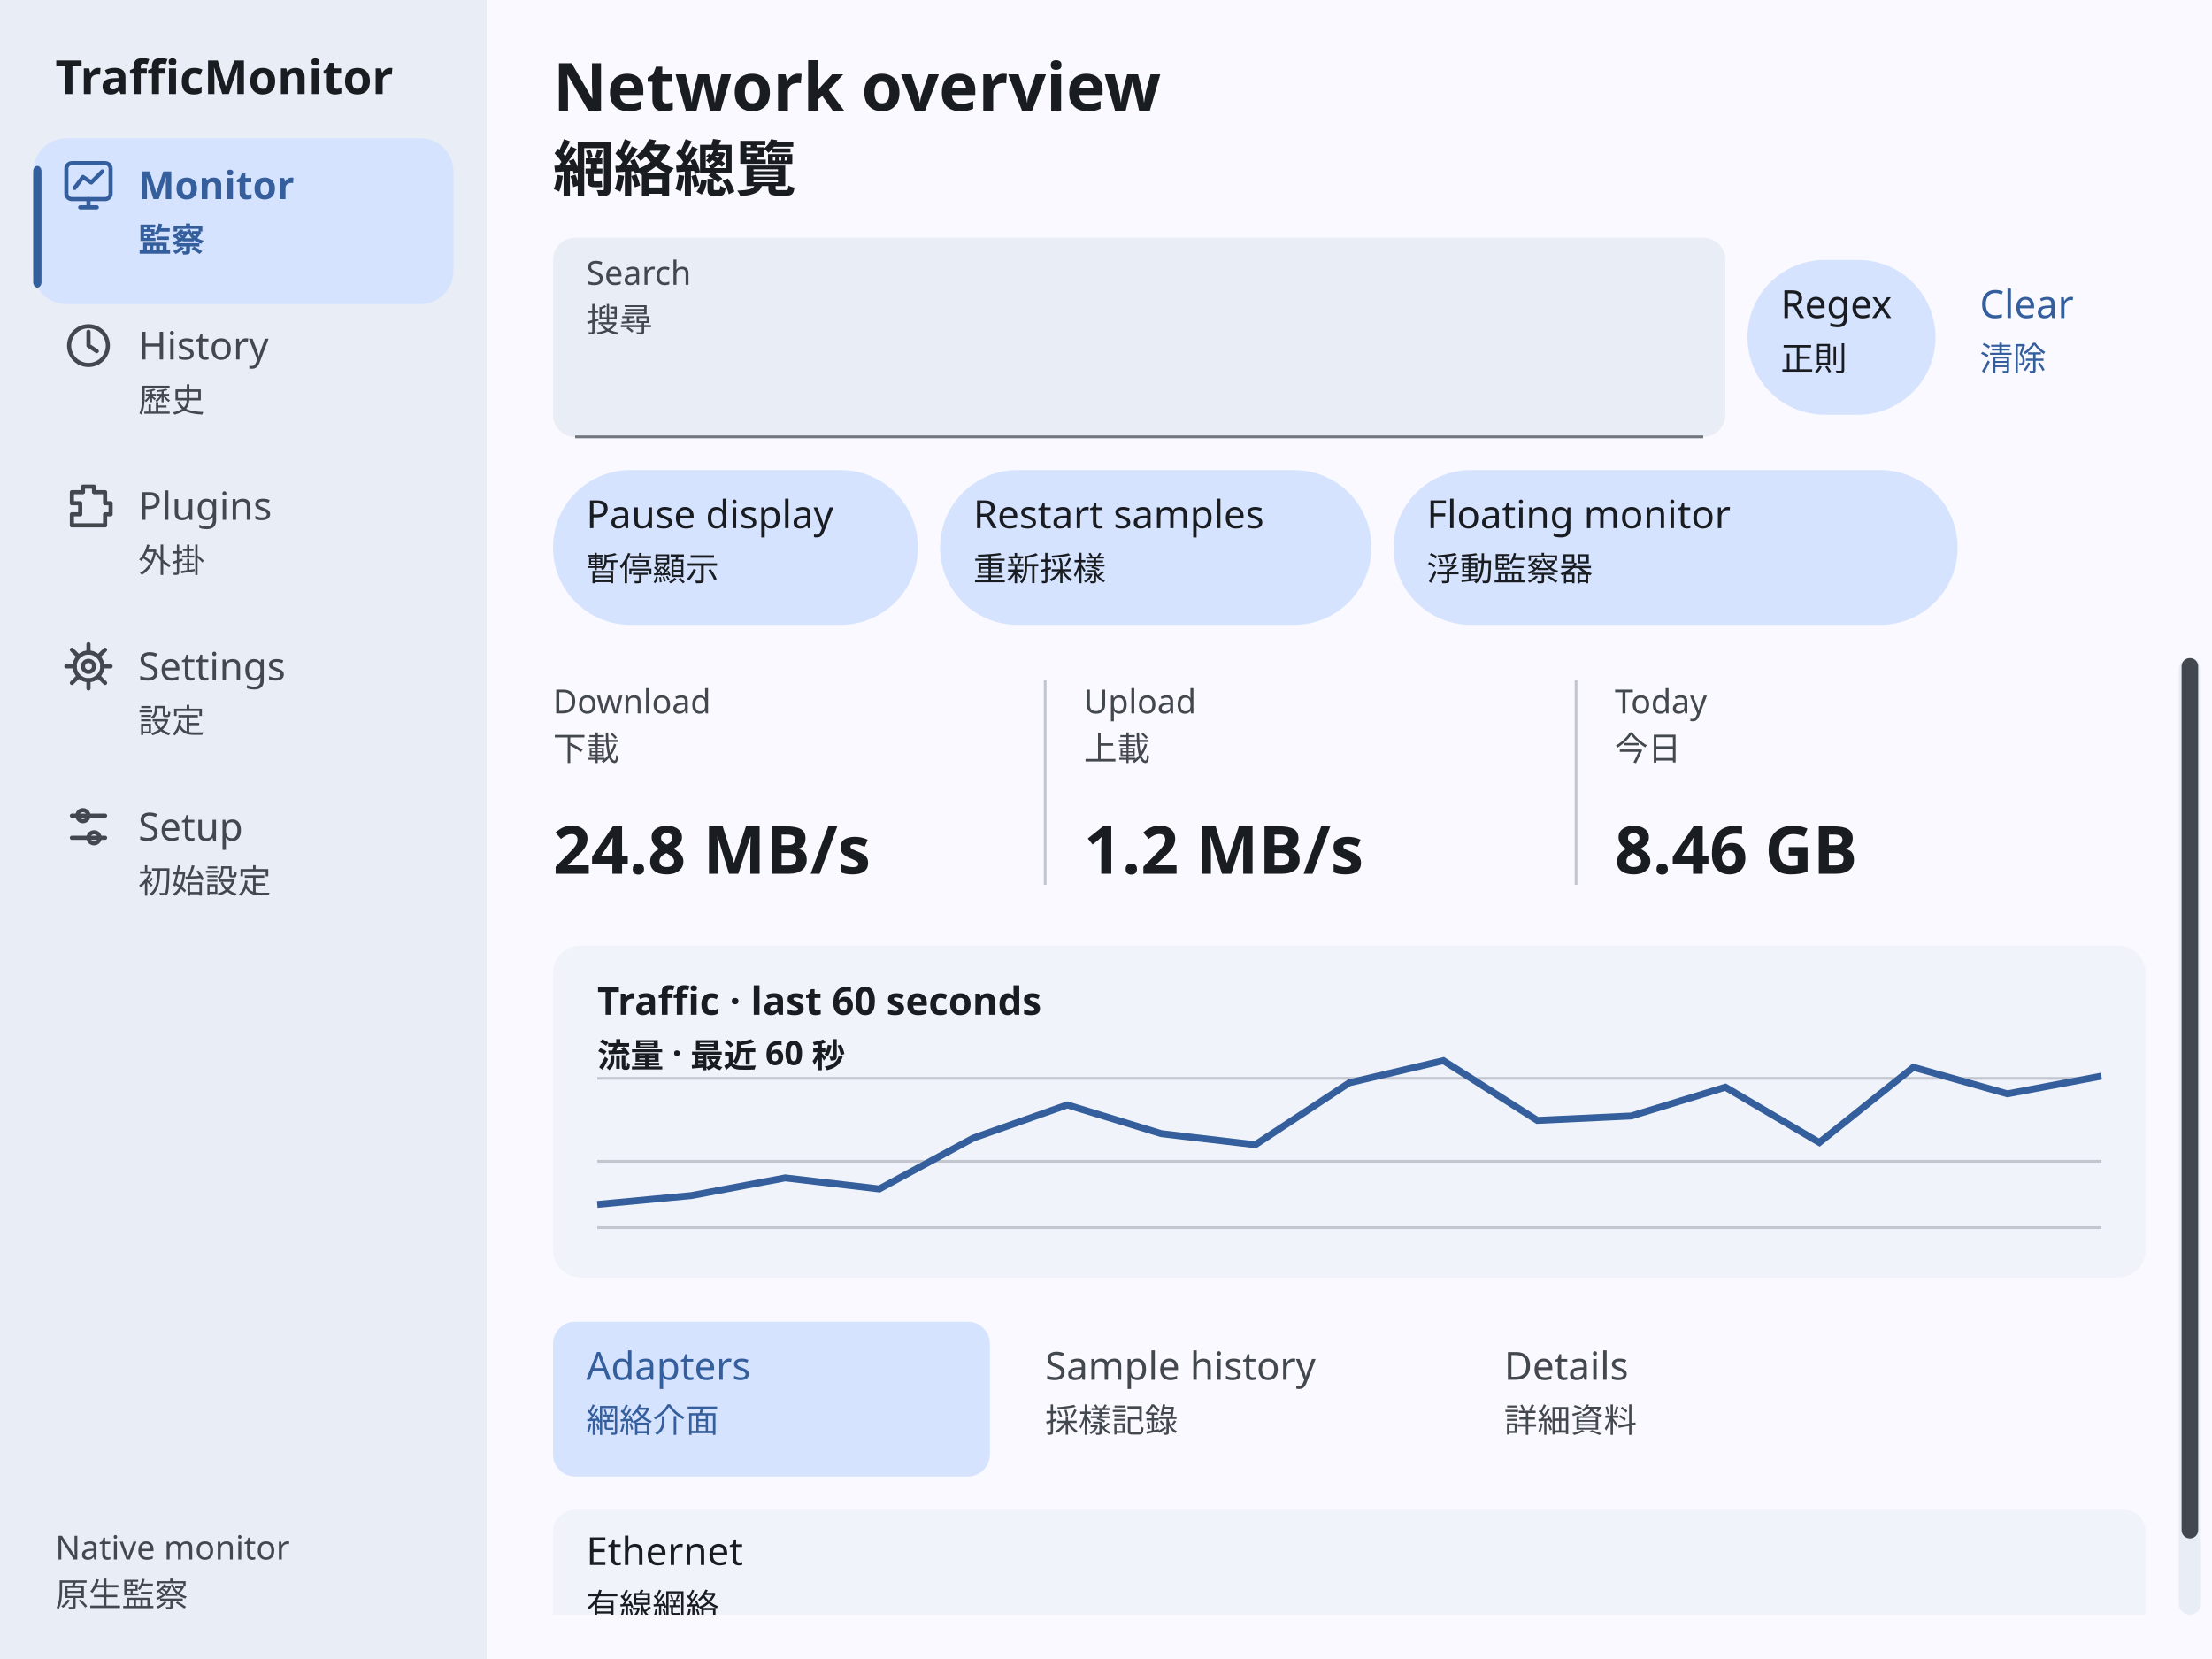
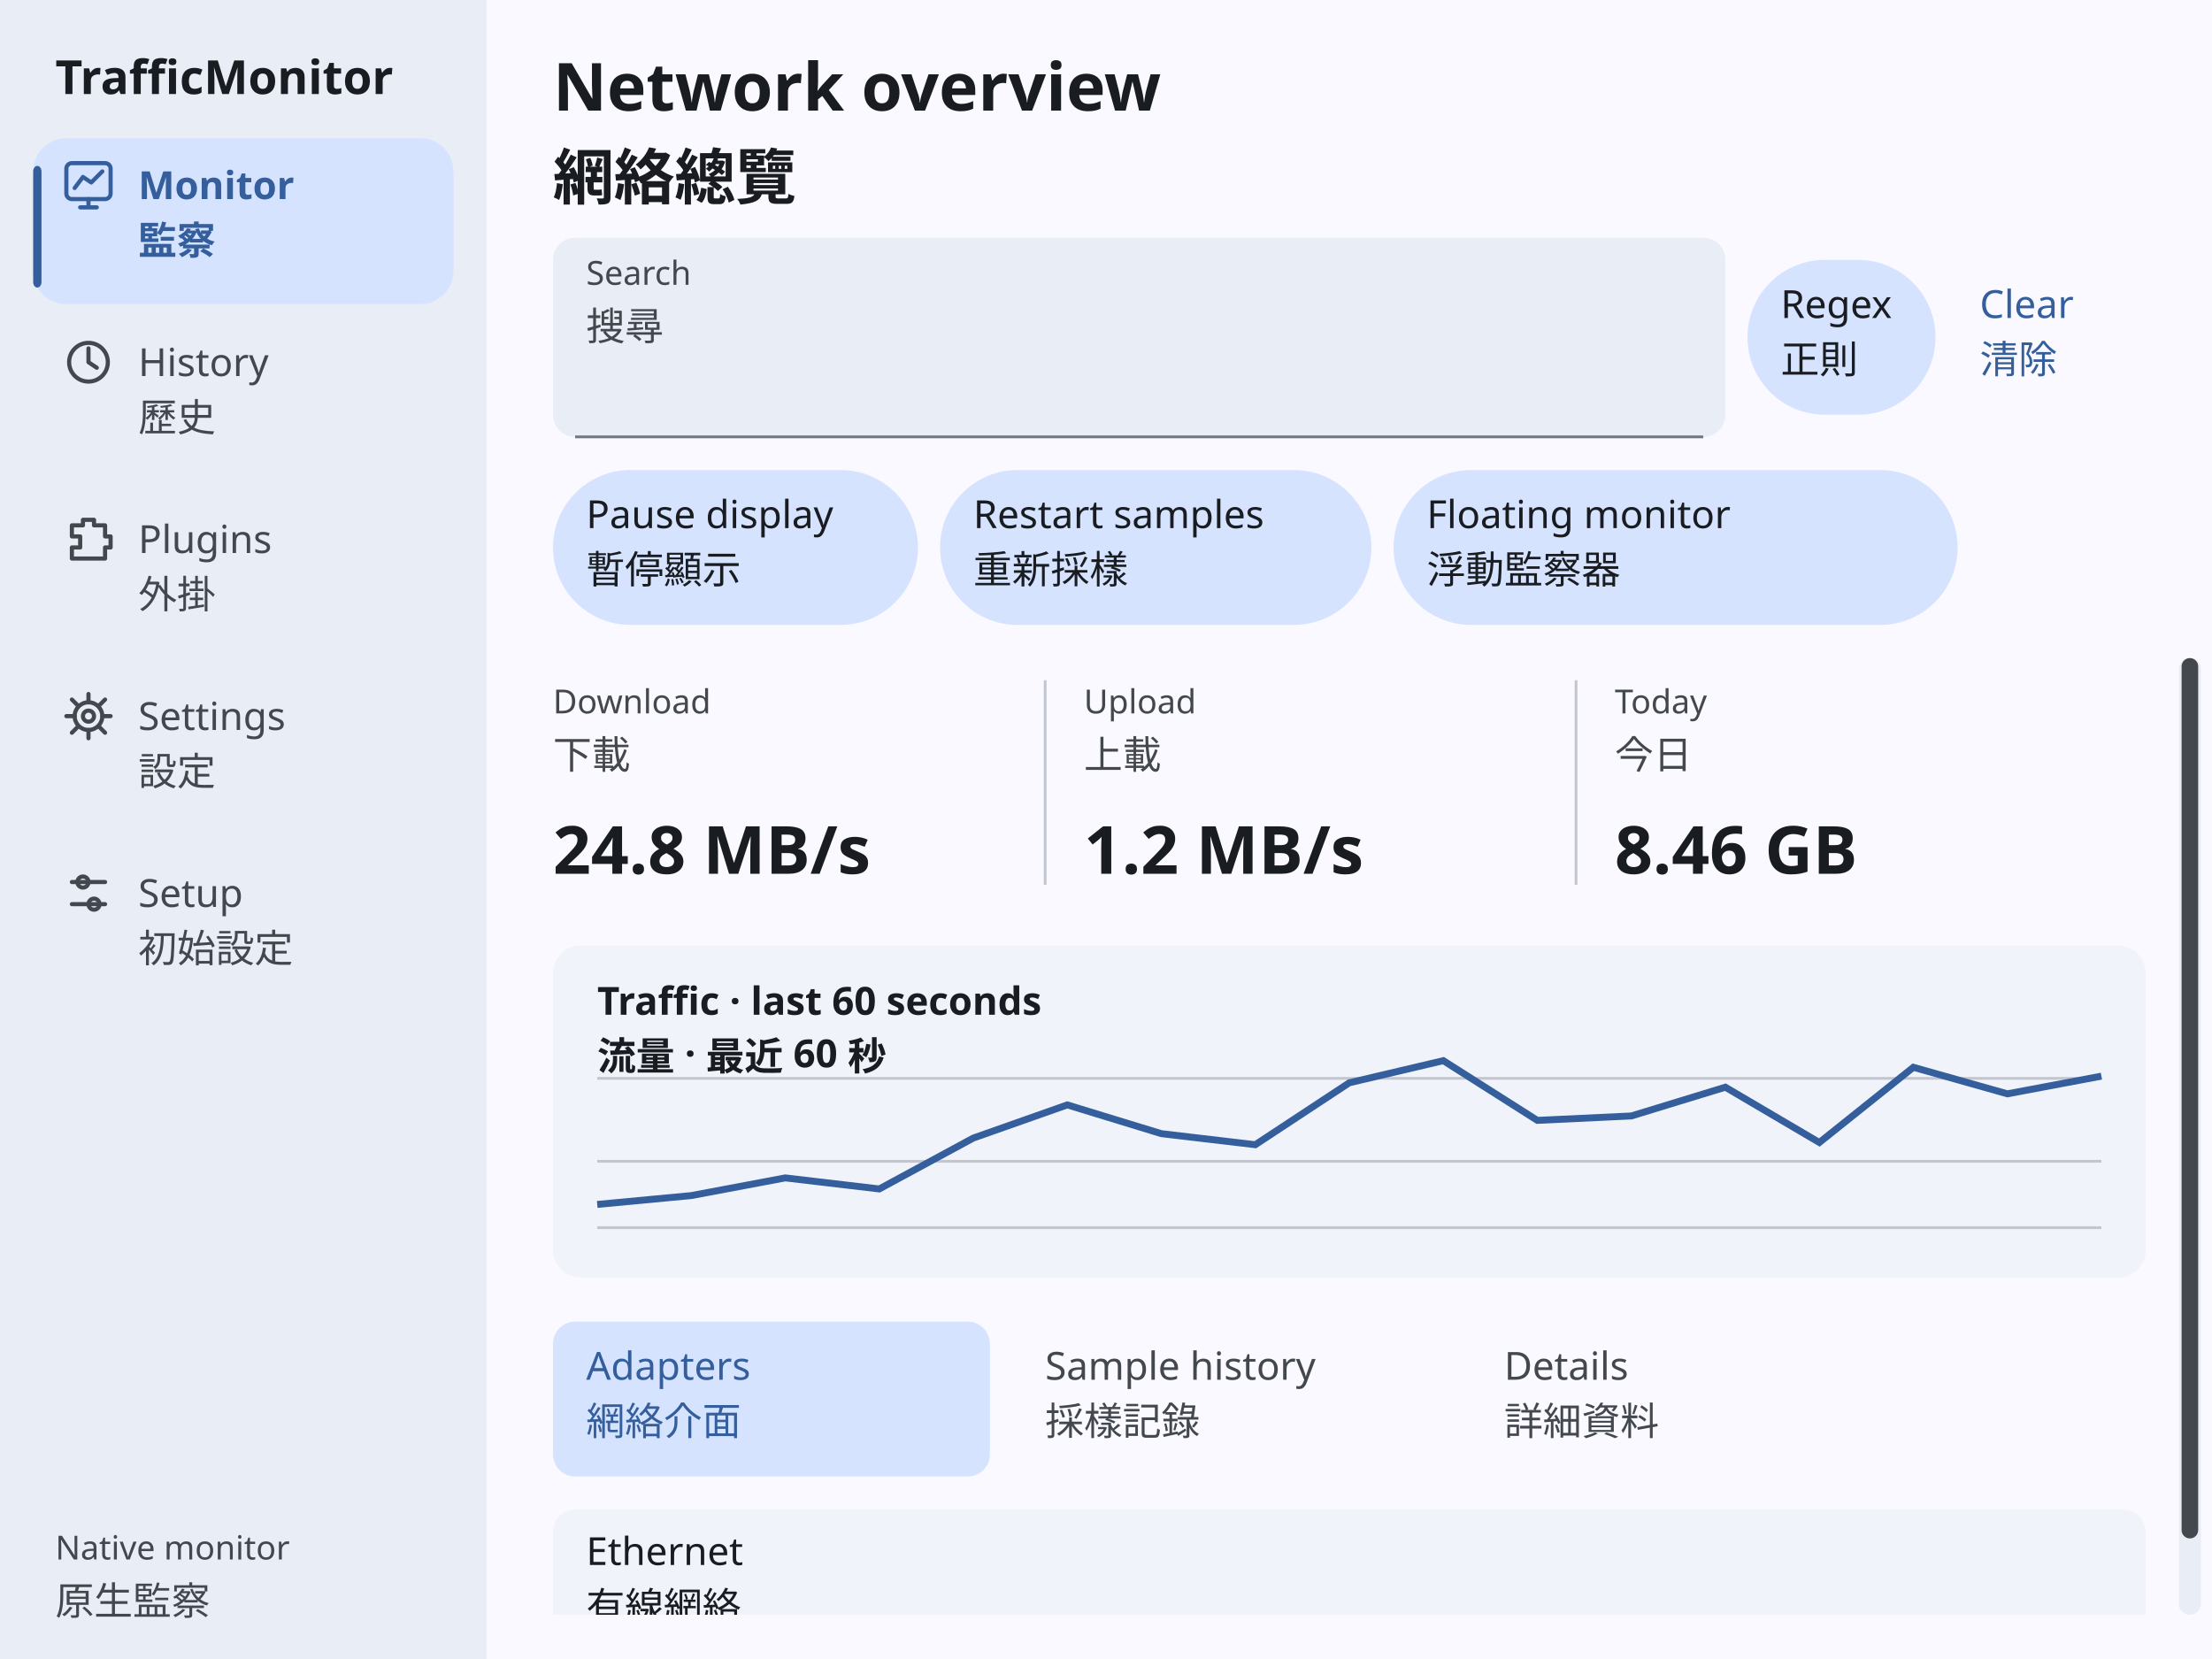
<svg xmlns="http://www.w3.org/2000/svg" width="800" height="600" viewBox="0 0 800 600">
  <rect x="0" y="0" width="800" height="600" rx="0" fill="#F9F9FF" />
  <rect x="0" y="0" width="176" height="600" rx="0" fill="#E9EDF5" />
  <text x="20" y="34" fill="#191C20" font-family="Segoe UI,Microsoft JhengHei,sans-serif" font-size="17" font-weight="600">TrafficMonitor</text>
  <rect x="12" y="50" width="152" height="60" rx="12" fill="#D6E3FF" />
  <rect x="12" y="60" width="3" height="44" rx="2" fill="#345E9C" />
  <g transform="translate(24 59)" fill="none" stroke="#345E9C" stroke-width="1.5" stroke-linecap="round" stroke-linejoin="round">
    <rect width="16" height="13" rx="2" />
    <path d="M3 9l3 -4 3 2 4 -4M5 16h6M8 13v3" />
  </g>
  <text x="50" y="72" fill="#345E9C" font-family="Segoe UI,Microsoft JhengHei,sans-serif" font-size="14" font-weight="600">Monitor</text>
-   <text x="50" y="91" fill="#345E9C" font-family="Segoe UI,Microsoft JhengHei,sans-serif" font-size="12" font-weight="600">監察</text>
-   <g transform="translate(24 117)" fill="none" stroke="#43474E" stroke-width="1.5" stroke-linecap="round" stroke-linejoin="round">
+   <text x="50" y="92" fill="#345E9C" font-family="Segoe UI,Microsoft JhengHei,sans-serif" font-size="14" font-weight="600">監察</text>
+   <g transform="translate(24 123)" fill="none" stroke="#43474E" stroke-width="1.5" stroke-linecap="round" stroke-linejoin="round">
    <circle cx="8" cy="8" r="7" />
    <path d="M8 3v5l3 2" />
  </g>
-   <text x="50" y="130" fill="#43474E" font-family="Segoe UI,Microsoft JhengHei,sans-serif" font-size="14" font-weight="400">History</text>
-   <text x="50" y="149" fill="#43474E" font-family="Segoe UI,Microsoft JhengHei,sans-serif" font-size="12" font-weight="400">歷史</text>
-   <g transform="translate(24 175)" fill="none" stroke="#43474E" stroke-width="1.5" stroke-linecap="round" stroke-linejoin="round">
+   <text x="50" y="136" fill="#43474E" font-family="Segoe UI,Microsoft JhengHei,sans-serif" font-size="14" font-weight="400">History</text>
+   <text x="50" y="156" fill="#43474E" font-family="Segoe UI,Microsoft JhengHei,sans-serif" font-size="14" font-weight="400">歷史</text>
+   <g transform="translate(24 187)" fill="none" stroke="#43474E" stroke-width="1.5" stroke-linecap="round" stroke-linejoin="round">
    <path d="M2 3h4V1h4v2h4v4h2v4h-2v4H2v-4h3V7H2z" />
  </g>
-   <text x="50" y="188" fill="#43474E" font-family="Segoe UI,Microsoft JhengHei,sans-serif" font-size="14" font-weight="400">Plugins</text>
-   <text x="50" y="207" fill="#43474E" font-family="Segoe UI,Microsoft JhengHei,sans-serif" font-size="12" font-weight="400">外掛</text>
-   <g transform="translate(24 233)" fill="none" stroke="#43474E" stroke-width="1.5" stroke-linecap="round" stroke-linejoin="round">
+   <text x="50" y="200" fill="#43474E" font-family="Segoe UI,Microsoft JhengHei,sans-serif" font-size="14" font-weight="400">Plugins</text>
+   <text x="50" y="220" fill="#43474E" font-family="Segoe UI,Microsoft JhengHei,sans-serif" font-size="14" font-weight="400">外掛</text>
+   <g transform="translate(24 251)" fill="none" stroke="#43474E" stroke-width="1.5" stroke-linecap="round" stroke-linejoin="round">
    <circle cx="8" cy="8" r="5" />
    <circle cx="8" cy="8" r="2" />
    <path d="M8 0v3M8 13v3M0 8h3M13 8h3M2 2l2 2M12 12l2 2M2 14l2 -2M12 4l2 -2" />
  </g>
-   <text x="50" y="246" fill="#43474E" font-family="Segoe UI,Microsoft JhengHei,sans-serif" font-size="14" font-weight="400">Settings</text>
-   <text x="50" y="265" fill="#43474E" font-family="Segoe UI,Microsoft JhengHei,sans-serif" font-size="12" font-weight="400">設定</text>
-   <g transform="translate(24 291)" fill="none" stroke="#43474E" stroke-width="1.5" stroke-linecap="round" stroke-linejoin="round">
+   <text x="50" y="264" fill="#43474E" font-family="Segoe UI,Microsoft JhengHei,sans-serif" font-size="14" font-weight="400">Settings</text>
+   <text x="50" y="284" fill="#43474E" font-family="Segoe UI,Microsoft JhengHei,sans-serif" font-size="14" font-weight="400">設定</text>
+   <g transform="translate(24 315)" fill="none" stroke="#43474E" stroke-width="1.5" stroke-linecap="round" stroke-linejoin="round">
    <path d="M2 4h12M2 12h12" />
    <circle cx="6" cy="4" r="2" />
    <circle cx="10" cy="12" r="2" />
  </g>
-   <text x="50" y="304" fill="#43474E" font-family="Segoe UI,Microsoft JhengHei,sans-serif" font-size="14" font-weight="400">Setup</text>
-   <text x="50" y="323" fill="#43474E" font-family="Segoe UI,Microsoft JhengHei,sans-serif" font-size="12" font-weight="400">初始設定</text>
+   <text x="50" y="328" fill="#43474E" font-family="Segoe UI,Microsoft JhengHei,sans-serif" font-size="14" font-weight="400">Setup</text>
+   <text x="50" y="348" fill="#43474E" font-family="Segoe UI,Microsoft JhengHei,sans-serif" font-size="14" font-weight="400">初始設定</text>
  <text x="20" y="564" fill="#43474E" font-family="Segoe UI,Microsoft JhengHei,sans-serif" font-size="12" font-weight="400">Native monitor</text>
-   <text x="20" y="581" fill="#43474E" font-family="Segoe UI,Microsoft JhengHei,sans-serif" font-size="12" font-weight="400">原生監察</text>
+   <text x="20" y="584" fill="#43474E" font-family="Segoe UI,Microsoft JhengHei,sans-serif" font-size="14" font-weight="400">原生監察</text>
  <text x="200" y="40" fill="#191C20" font-family="Segoe UI,Microsoft JhengHei,sans-serif" font-size="24" font-weight="600">Network overview</text>
-   <text x="200" y="69" fill="#191C20" font-family="Segoe UI,Microsoft JhengHei,sans-serif" font-size="22" font-weight="600">網絡總覽</text>
+   <text x="200" y="72" fill="#191C20" font-family="Segoe UI,Microsoft JhengHei,sans-serif" font-size="22" font-weight="600">網絡總覽</text>
  <rect x="200" y="86" width="424" height="72" rx="8" fill="#E9EDF5" />
  <path d="M208 158H616" stroke="#73777F" stroke-width="1" />
  <text x="212" y="103" fill="#43474E" font-family="Segoe UI,Microsoft JhengHei,sans-serif" font-size="12" font-weight="400">Search</text>
-   <text x="212" y="120" fill="#43474E" font-family="Segoe UI,Microsoft JhengHei,sans-serif" font-size="12" font-weight="400">搜尋</text>
+   <text x="212" y="123" fill="#43474E" font-family="Segoe UI,Microsoft JhengHei,sans-serif" font-size="14" font-weight="400">搜尋</text>
  <text x="212" y="148" fill="#191C20" font-family="Segoe UI,Microsoft JhengHei,sans-serif" font-size="14" font-weight="400" />
  <rect x="632" y="94" width="68" height="56" rx="28.0" fill="#D6E3FF" />
  <text x="644" y="115" fill="#191C20" font-family="Segoe UI,Microsoft JhengHei,sans-serif" font-size="14" font-weight="500">Regex</text>
-   <text x="644" y="134" fill="#191C20" font-family="Segoe UI,Microsoft JhengHei,sans-serif" font-size="12" font-weight="500">正則</text>
+   <text x="644" y="135" fill="#191C20" font-family="Segoe UI,Microsoft JhengHei,sans-serif" font-size="14" font-weight="500">正則</text>
  <text x="716" y="115" fill="#345E9C" font-family="Segoe UI,Microsoft JhengHei,sans-serif" font-size="14" font-weight="500">Clear</text>
-   <text x="716" y="134" fill="#345E9C" font-family="Segoe UI,Microsoft JhengHei,sans-serif" font-size="12" font-weight="500">清除</text>
+   <text x="716" y="135" fill="#345E9C" font-family="Segoe UI,Microsoft JhengHei,sans-serif" font-size="14" font-weight="500">清除</text>
  <rect x="200" y="170" width="132" height="56" rx="28.0" fill="#D6E3FF" />
  <text x="212" y="191" fill="#191C20" font-family="Segoe UI,Microsoft JhengHei,sans-serif" font-size="14" font-weight="500">Pause display</text>
-   <text x="212" y="210" fill="#191C20" font-family="Segoe UI,Microsoft JhengHei,sans-serif" font-size="12" font-weight="500">暫停顯示</text>
+   <text x="212" y="211" fill="#191C20" font-family="Segoe UI,Microsoft JhengHei,sans-serif" font-size="14" font-weight="500">暫停顯示</text>
  <rect x="340" y="170" width="156" height="56" rx="28.0" fill="#D6E3FF" />
  <text x="352" y="191" fill="#191C20" font-family="Segoe UI,Microsoft JhengHei,sans-serif" font-size="14" font-weight="500">Restart samples</text>
-   <text x="352" y="210" fill="#191C20" font-family="Segoe UI,Microsoft JhengHei,sans-serif" font-size="12" font-weight="500">重新採樣</text>
+   <text x="352" y="211" fill="#191C20" font-family="Segoe UI,Microsoft JhengHei,sans-serif" font-size="14" font-weight="500">重新採樣</text>
  <rect x="504" y="170" width="204" height="56" rx="28.0" fill="#D6E3FF" />
  <text x="516" y="191" fill="#191C20" font-family="Segoe UI,Microsoft JhengHei,sans-serif" font-size="14" font-weight="500">Floating monitor</text>
-   <text x="516" y="210" fill="#191C20" font-family="Segoe UI,Microsoft JhengHei,sans-serif" font-size="12" font-weight="500">浮動監察器</text>
+   <text x="516" y="211" fill="#191C20" font-family="Segoe UI,Microsoft JhengHei,sans-serif" font-size="14" font-weight="500">浮動監察器</text>
  <defs>
    <clipPath id="monitor">
      <rect x="200" y="238" width="576" height="346" />
    </clipPath>
  </defs>
  <g clip-path="url(#monitor)">
    <g transform="translate(0 0)">
      <text x="200.0" y="258" fill="#43474E" font-family="Segoe UI,Microsoft JhengHei,sans-serif" font-size="12" font-weight="400">Download</text>
-       <text x="200.0" y="275" fill="#43474E" font-family="Segoe UI,Microsoft JhengHei,sans-serif" font-size="12" font-weight="400">下載</text>
+       <text x="200.0" y="278" fill="#43474E" font-family="Segoe UI,Microsoft JhengHei,sans-serif" font-size="14" font-weight="400">下載</text>
      <text x="200.0" y="316" fill="#191C20" font-family="Segoe UI,Microsoft JhengHei,sans-serif" font-size="24" font-weight="600">24.8 MB/s</text>
      <text x="392.0" y="258" fill="#43474E" font-family="Segoe UI,Microsoft JhengHei,sans-serif" font-size="12" font-weight="400">Upload</text>
-       <text x="392.0" y="275" fill="#43474E" font-family="Segoe UI,Microsoft JhengHei,sans-serif" font-size="12" font-weight="400">上載</text>
+       <text x="392.0" y="278" fill="#43474E" font-family="Segoe UI,Microsoft JhengHei,sans-serif" font-size="14" font-weight="400">上載</text>
      <text x="392.0" y="316" fill="#191C20" font-family="Segoe UI,Microsoft JhengHei,sans-serif" font-size="24" font-weight="600">1.2 MB/s</text>
      <path d="M378.0 246L378.0 320" stroke="#C3C6CF" />
      <text x="584.0" y="258" fill="#43474E" font-family="Segoe UI,Microsoft JhengHei,sans-serif" font-size="12" font-weight="400">Today</text>
-       <text x="584.0" y="275" fill="#43474E" font-family="Segoe UI,Microsoft JhengHei,sans-serif" font-size="12" font-weight="400">今日</text>
+       <text x="584.0" y="278" fill="#43474E" font-family="Segoe UI,Microsoft JhengHei,sans-serif" font-size="14" font-weight="400">今日</text>
      <text x="584.0" y="316" fill="#191C20" font-family="Segoe UI,Microsoft JhengHei,sans-serif" font-size="24" font-weight="600">8.46 GB</text>
      <path d="M570.0 246L570.0 320" stroke="#C3C6CF" />
      <rect x="200" y="342" width="576" height="120" rx="10" fill="#F0F3FA" />
      <text x="216" y="367" fill="#191C20" font-family="Segoe UI,Microsoft JhengHei,sans-serif" font-size="14" font-weight="600">Traffic · last 60 seconds</text>
-       <text x="216" y="386" fill="#191C20" font-family="Segoe UI,Microsoft JhengHei,sans-serif" font-size="12" font-weight="600">流量 · 最近 60 秒</text>
+       <text x="216" y="387" fill="#191C20" font-family="Segoe UI,Microsoft JhengHei,sans-serif" font-size="14" font-weight="600">流量 · 最近 60 秒</text>
      <path d="M216 390.0H760" stroke="#C3C6CF" />
      <path d="M216 420.0H760" stroke="#C3C6CF" />
      <path d="M216 444.0H760" stroke="#C3C6CF" />
      <polyline fill="none" stroke="#345E9C" stroke-width="2.5" points="216.0,435.6 250.0,432.4 284.0,426.0 318.0,430.0 352.0,411.6 386.0,399.6 420.0,410.0 454.0,414.0 488.0,391.6 522.0,383.6 556.0,405.2 590.0,403.6 624.0,393.2 658.0,413.2 692.0,386.0 726.0,395.6 760.0,389.2" />
      <rect x="200" y="478" width="158" height="56" rx="8" fill="#D6E3FF" />
      <text x="212" y="499" fill="#345E9C" font-family="Segoe UI,Microsoft JhengHei,sans-serif" font-size="14" font-weight="400">Adapters</text>
-       <text x="212" y="518" fill="#345E9C" font-family="Segoe UI,Microsoft JhengHei,sans-serif" font-size="12" font-weight="400">網絡介面</text>
+       <text x="212" y="519" fill="#345E9C" font-family="Segoe UI,Microsoft JhengHei,sans-serif" font-size="14" font-weight="400">網絡介面</text>
      <text x="378" y="499" fill="#43474E" font-family="Segoe UI,Microsoft JhengHei,sans-serif" font-size="14" font-weight="400">Sample history</text>
-       <text x="378" y="518" fill="#43474E" font-family="Segoe UI,Microsoft JhengHei,sans-serif" font-size="12" font-weight="400">採樣記錄</text>
+       <text x="378" y="519" fill="#43474E" font-family="Segoe UI,Microsoft JhengHei,sans-serif" font-size="14" font-weight="400">採樣記錄</text>
      <text x="544" y="499" fill="#43474E" font-family="Segoe UI,Microsoft JhengHei,sans-serif" font-size="14" font-weight="400">Details</text>
-       <text x="544" y="518" fill="#43474E" font-family="Segoe UI,Microsoft JhengHei,sans-serif" font-size="12" font-weight="400">詳細資料</text>
+       <text x="544" y="519" fill="#43474E" font-family="Segoe UI,Microsoft JhengHei,sans-serif" font-size="14" font-weight="400">詳細資料</text>
      <rect x="200" y="546" width="576" height="52" rx="8" fill="#F0F3FA" />
      <text x="212" y="566" fill="#191C20" font-family="Segoe UI,Microsoft JhengHei,sans-serif" font-size="14" font-weight="500">Ethernet</text>
-       <text x="212" y="585" fill="#191C20" font-family="Segoe UI,Microsoft JhengHei,sans-serif" font-size="12" font-weight="500">有線網絡</text>
+       <text x="212" y="586" fill="#191C20" font-family="Segoe UI,Microsoft JhengHei,sans-serif" font-size="14" font-weight="500">有線網絡</text>
    </g>
  </g>
  <rect x="788" y="238" width="8" height="346" rx="4" fill="#E9EDF5" />
  <rect x="789" y="238.0" width="6" height="318.394" rx="3" fill="#43474E" />
</svg>
